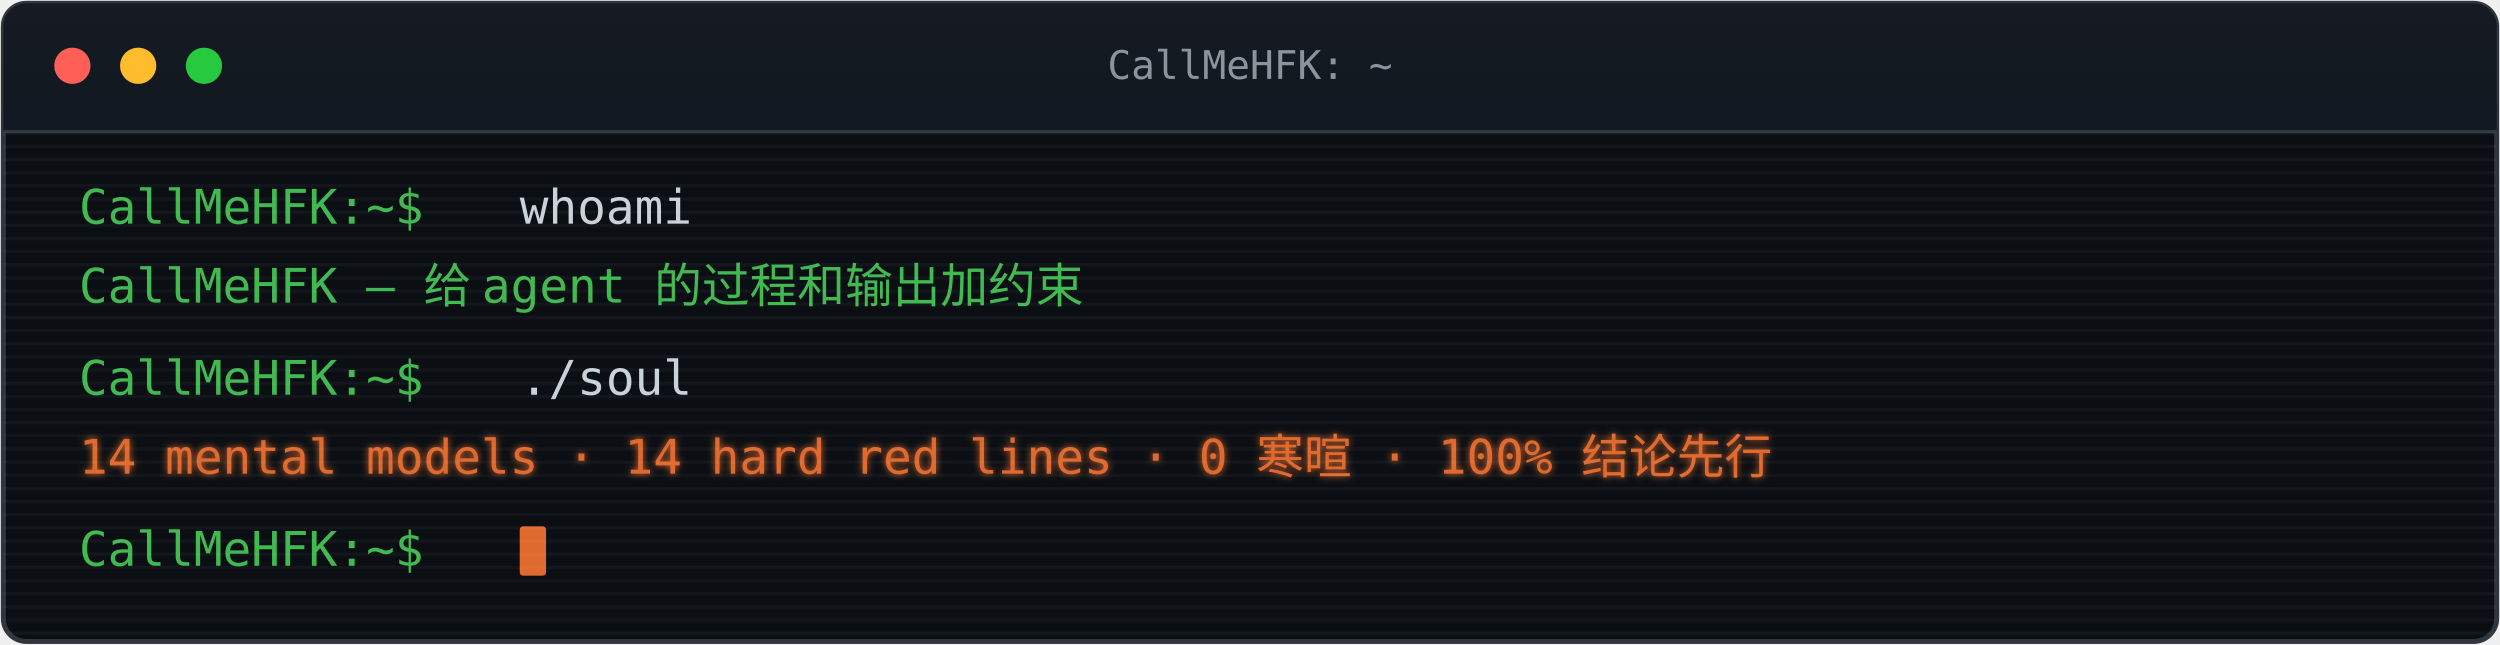
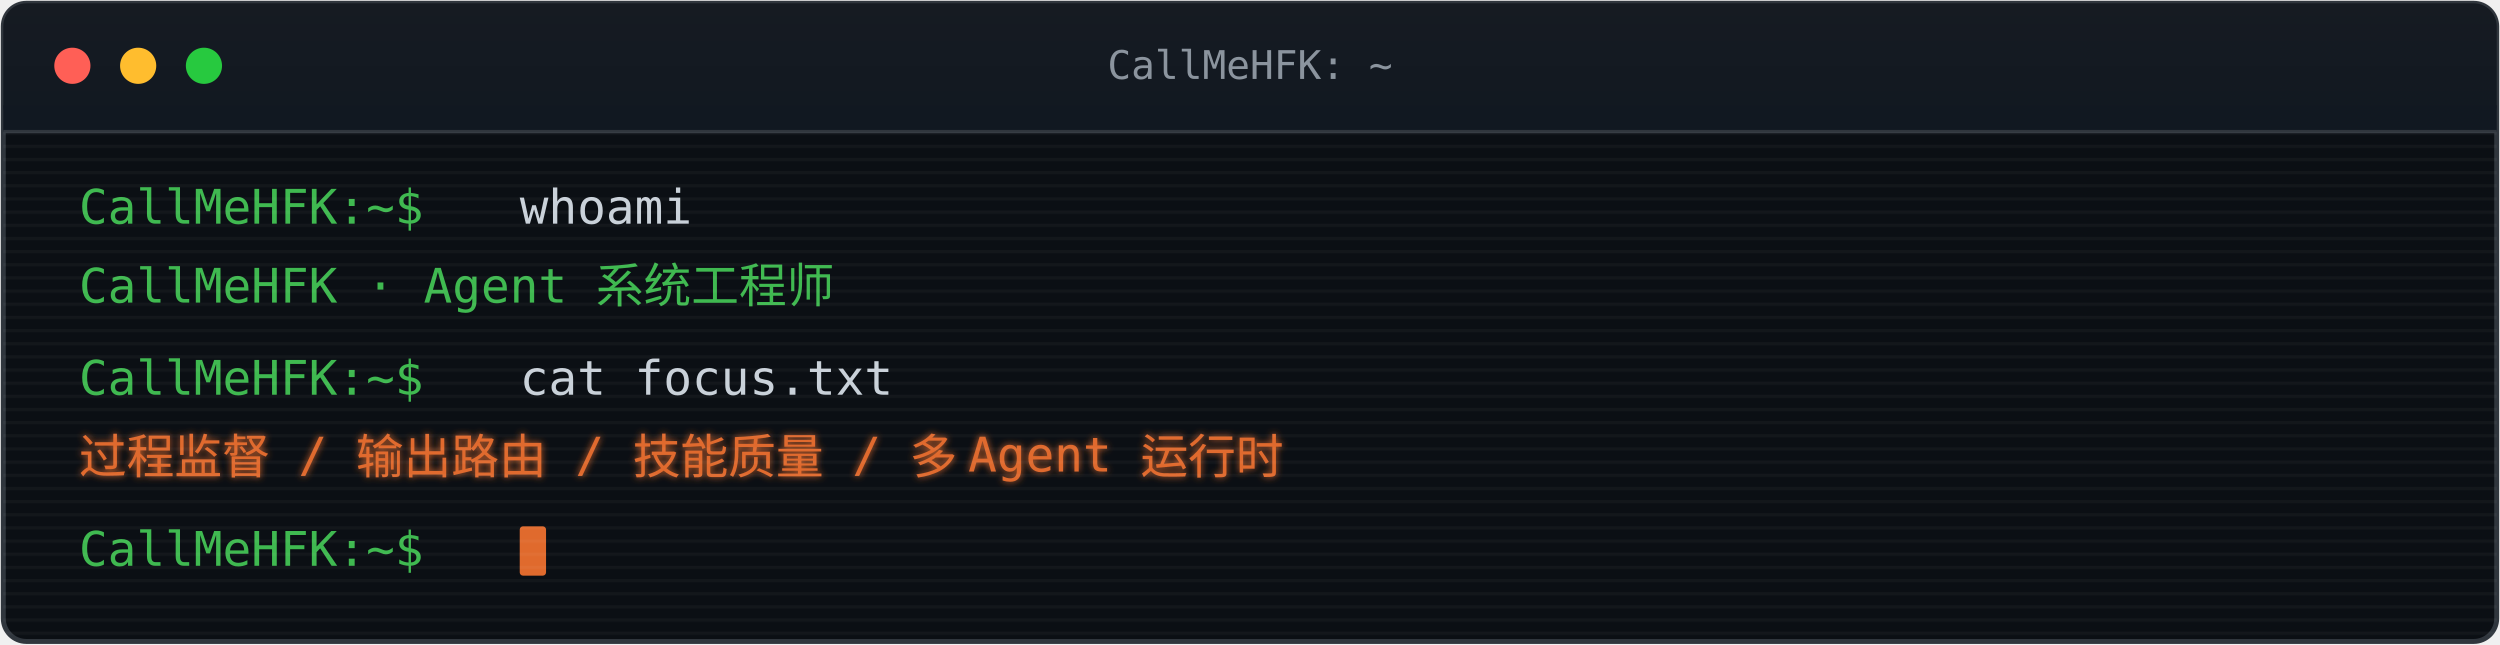
- <svg xmlns="http://www.w3.org/2000/svg" viewBox="0 0 760 196" width="760" height="196" role="img" aria-label="whoami: CallMeHFK">
+ <svg xmlns="http://www.w3.org/2000/svg" viewBox="0 0 760 196" width="760" height="196" role="img" aria-label="CallMeHFK 终端标识：whoami 与 cat focus.txt">
  <defs>
    <pattern id="scan" width="6" height="4" patternUnits="userSpaceOnUse">
      <rect width="6" height="1" fill="#ffffff" opacity="0.035" />
    </pattern>
    <filter id="glow" x="-8%" y="-40%" width="116%" height="180%">
      <feGaussianBlur stdDeviation="1.1" result="b" />
      <feMerge>
        <feMergeNode in="b" />
        <feMergeNode in="SourceGraphic" />
      </feMerge>
    </filter>
    <linearGradient id="titlebar" x1="0" y1="0" x2="0" y2="1">
      <stop offset="0%" stop-color="#161b22" />
      <stop offset="100%" stop-color="#111821" />
    </linearGradient>
    <style>
      .cursor { animation: blink 1.15s step-end infinite; }
      @keyframes blink { 50% { opacity: 0; } }
      @media (prefers-reduced-motion: reduce) {
        .cursor { animation: none; opacity: 1; }
      }
    </style>
  </defs>
  <rect x="1" y="1" width="758" height="194" rx="7" fill="#0b0f14" stroke="#30363d" stroke-width="1.5" />
  <rect x="1" y="1" width="758" height="38" rx="7" fill="url(#titlebar)" />
  <rect x="1" y="32" width="758" height="8" fill="#111821" />
  <circle cx="22" cy="20" r="5.5" fill="#ff5f56" />
  <circle cx="42" cy="20" r="5.5" fill="#ffbd2e" />
  <circle cx="62" cy="20" r="5.5" fill="#27c93f" />
  <text x="380" y="24" text-anchor="middle" font-family="ui-monospace, SFMono-Regular, Menlo, Consolas, monospace" font-size="12" fill="#8b949e">CallMeHFK: ~</text>
  <line x1="1" y1="40" x2="759" y2="40" stroke="#30363d" stroke-width="1" />
  <g font-family="ui-monospace, SFMono-Regular, Menlo, Consolas, monospace" font-size="14.5">
    <text x="24" y="68" fill="#3fb950">CallMeHFK:~$</text>
    <text x="158" y="68" fill="#c9d1d9">whoami</text>
-     <text x="24" y="92" fill="#3fb950">CallMeHFK — 给 agent 的过程和输出加约束</text>
+     <text x="24" y="92" fill="#3fb950">CallMeHFK · Agent 系统工程师</text>
    <text x="24" y="120" fill="#3fb950">CallMeHFK:~$</text>
-     <text x="158" y="120" fill="#c9d1d9">./soul</text>
-     <text x="24" y="144" fill="#e06a2d" filter="url(#glow)">14 mental models · 14 hard red lines · 0 寒暄 · 100% 结论先行</text>
+     <text x="158" y="120" fill="#c9d1d9">cat focus.txt</text>
+     <text x="24" y="144" fill="#e06a2d" filter="url(#glow)">过程监督 / 输出路由 / 技能质量 / 多 Agent 运行时</text>
    <text x="24" y="172" fill="#3fb950">CallMeHFK:~$</text>
  </g>
  <rect class="cursor" x="158" y="160" width="8" height="15" rx="1" fill="#e06a2d" />
  <rect x="1" y="40" width="758" height="155" fill="url(#scan)" pointer-events="none" />
</svg>
